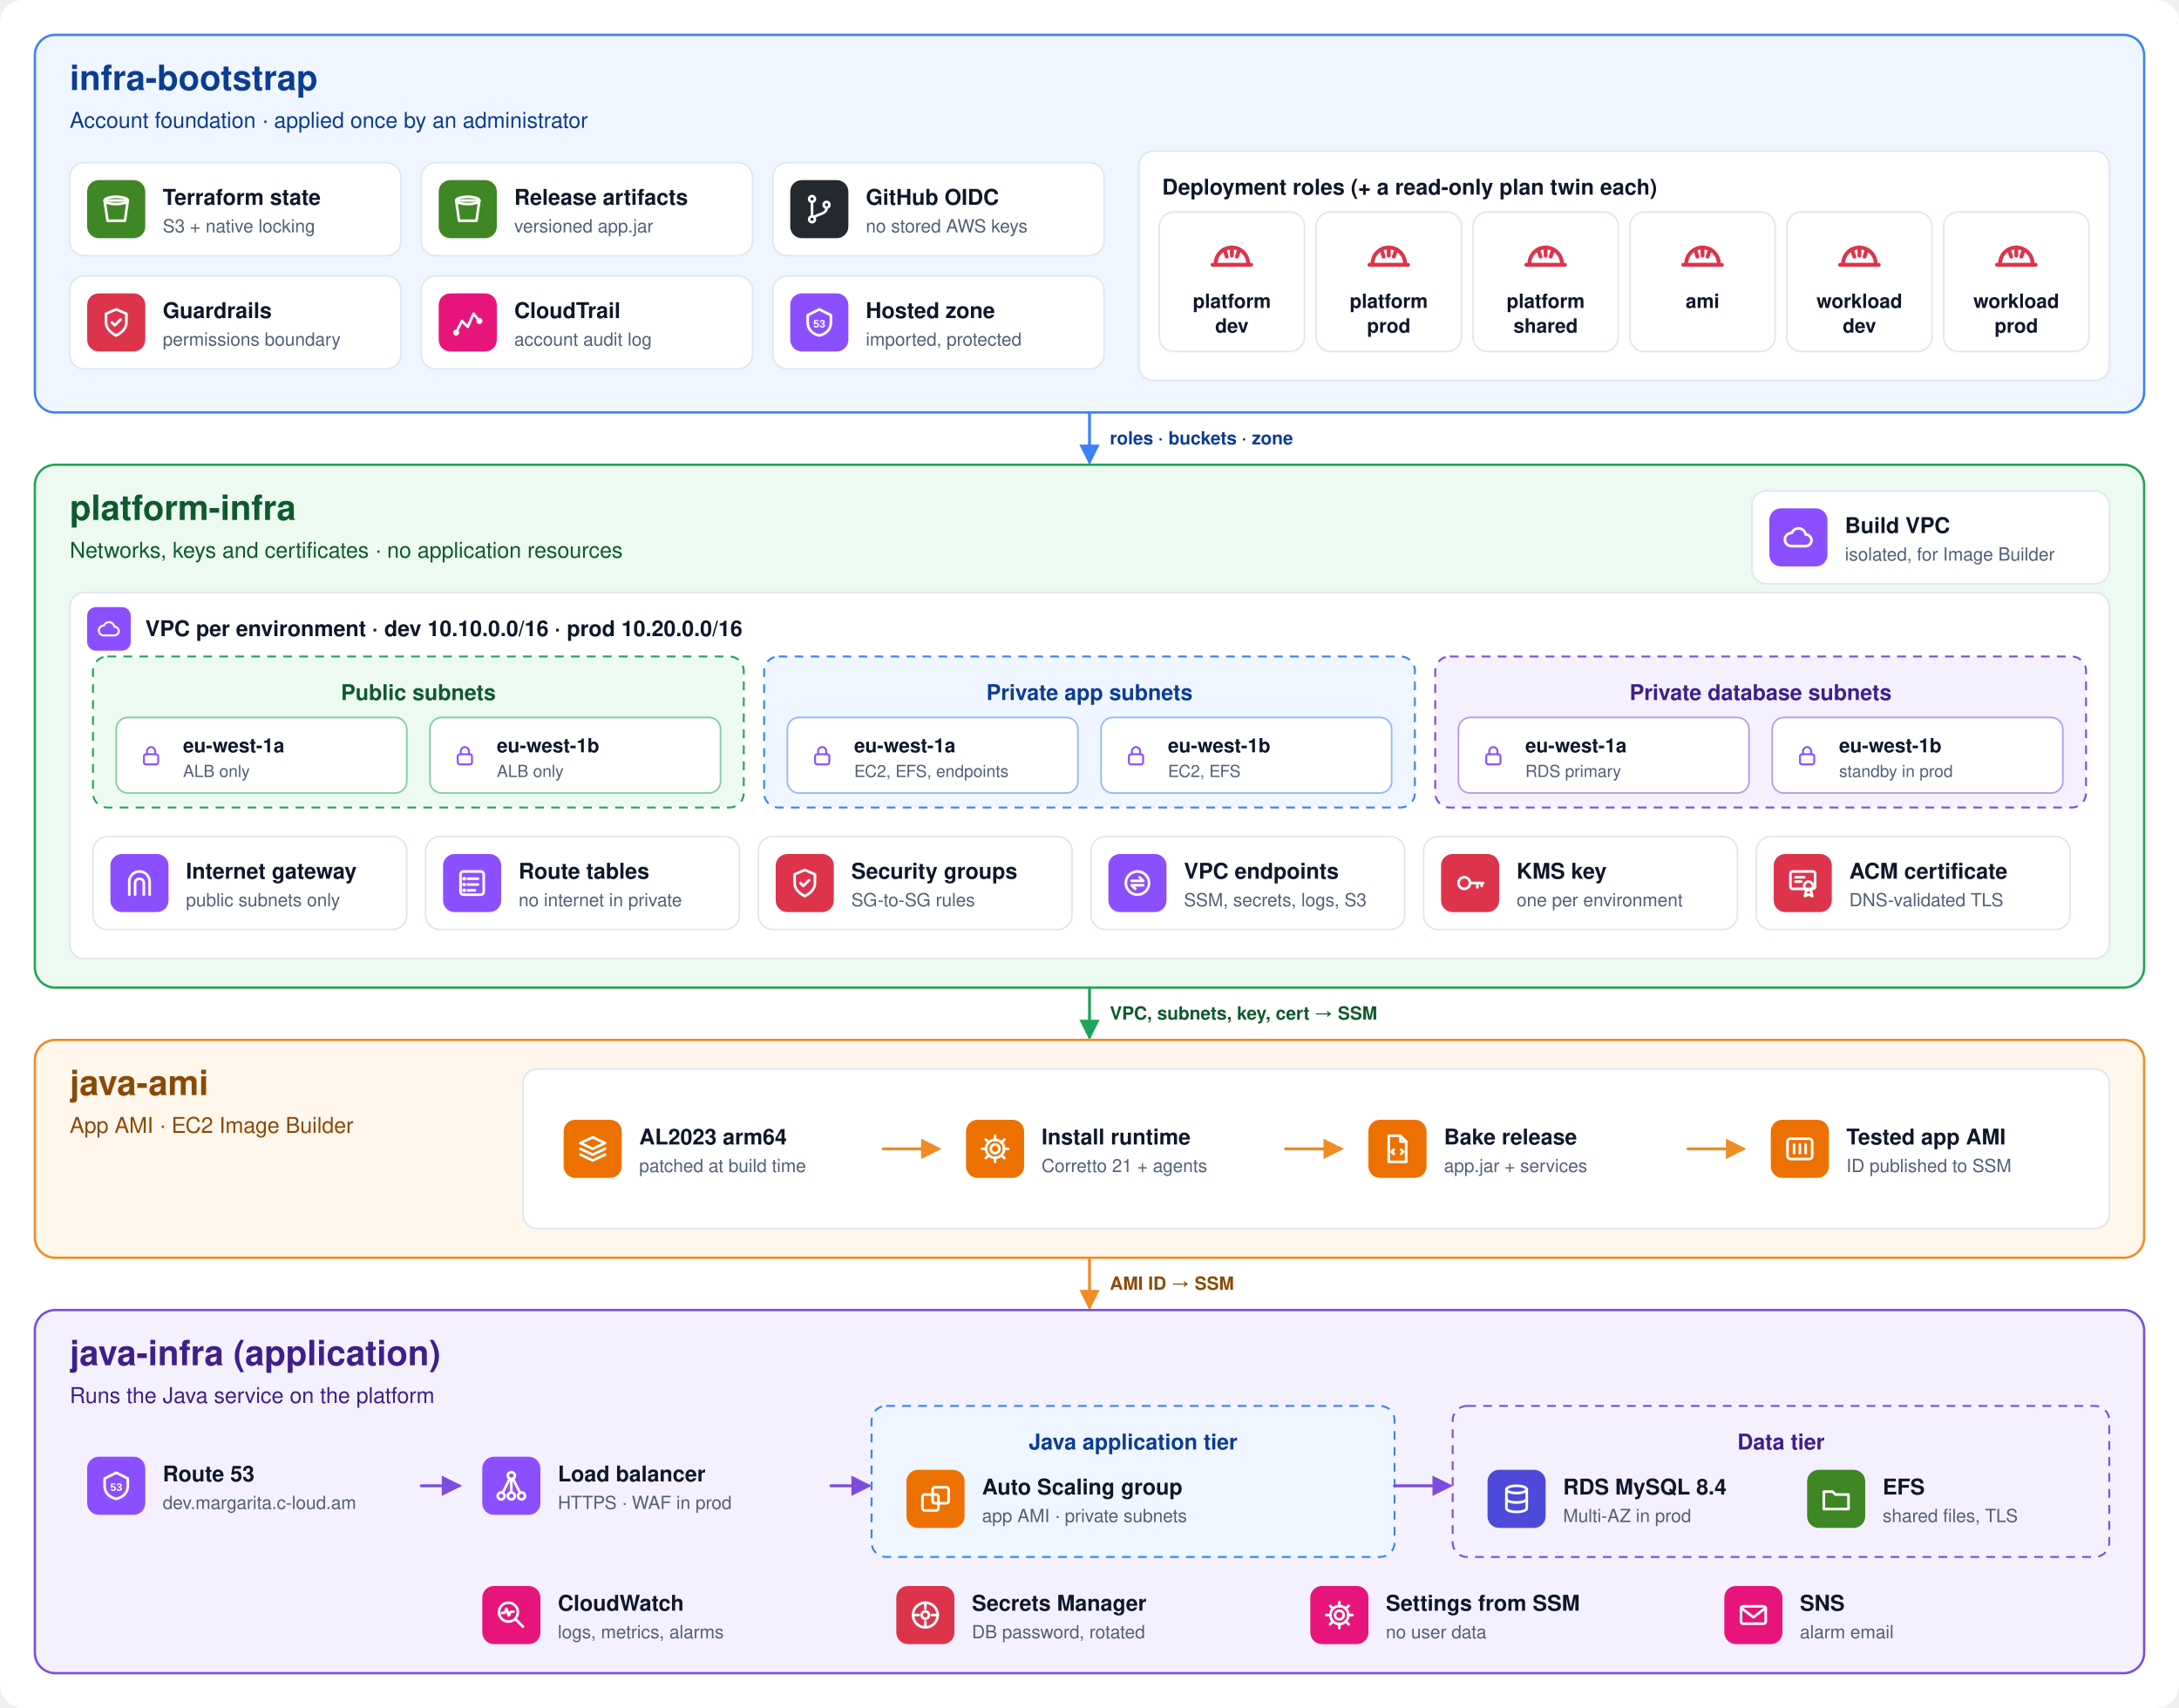
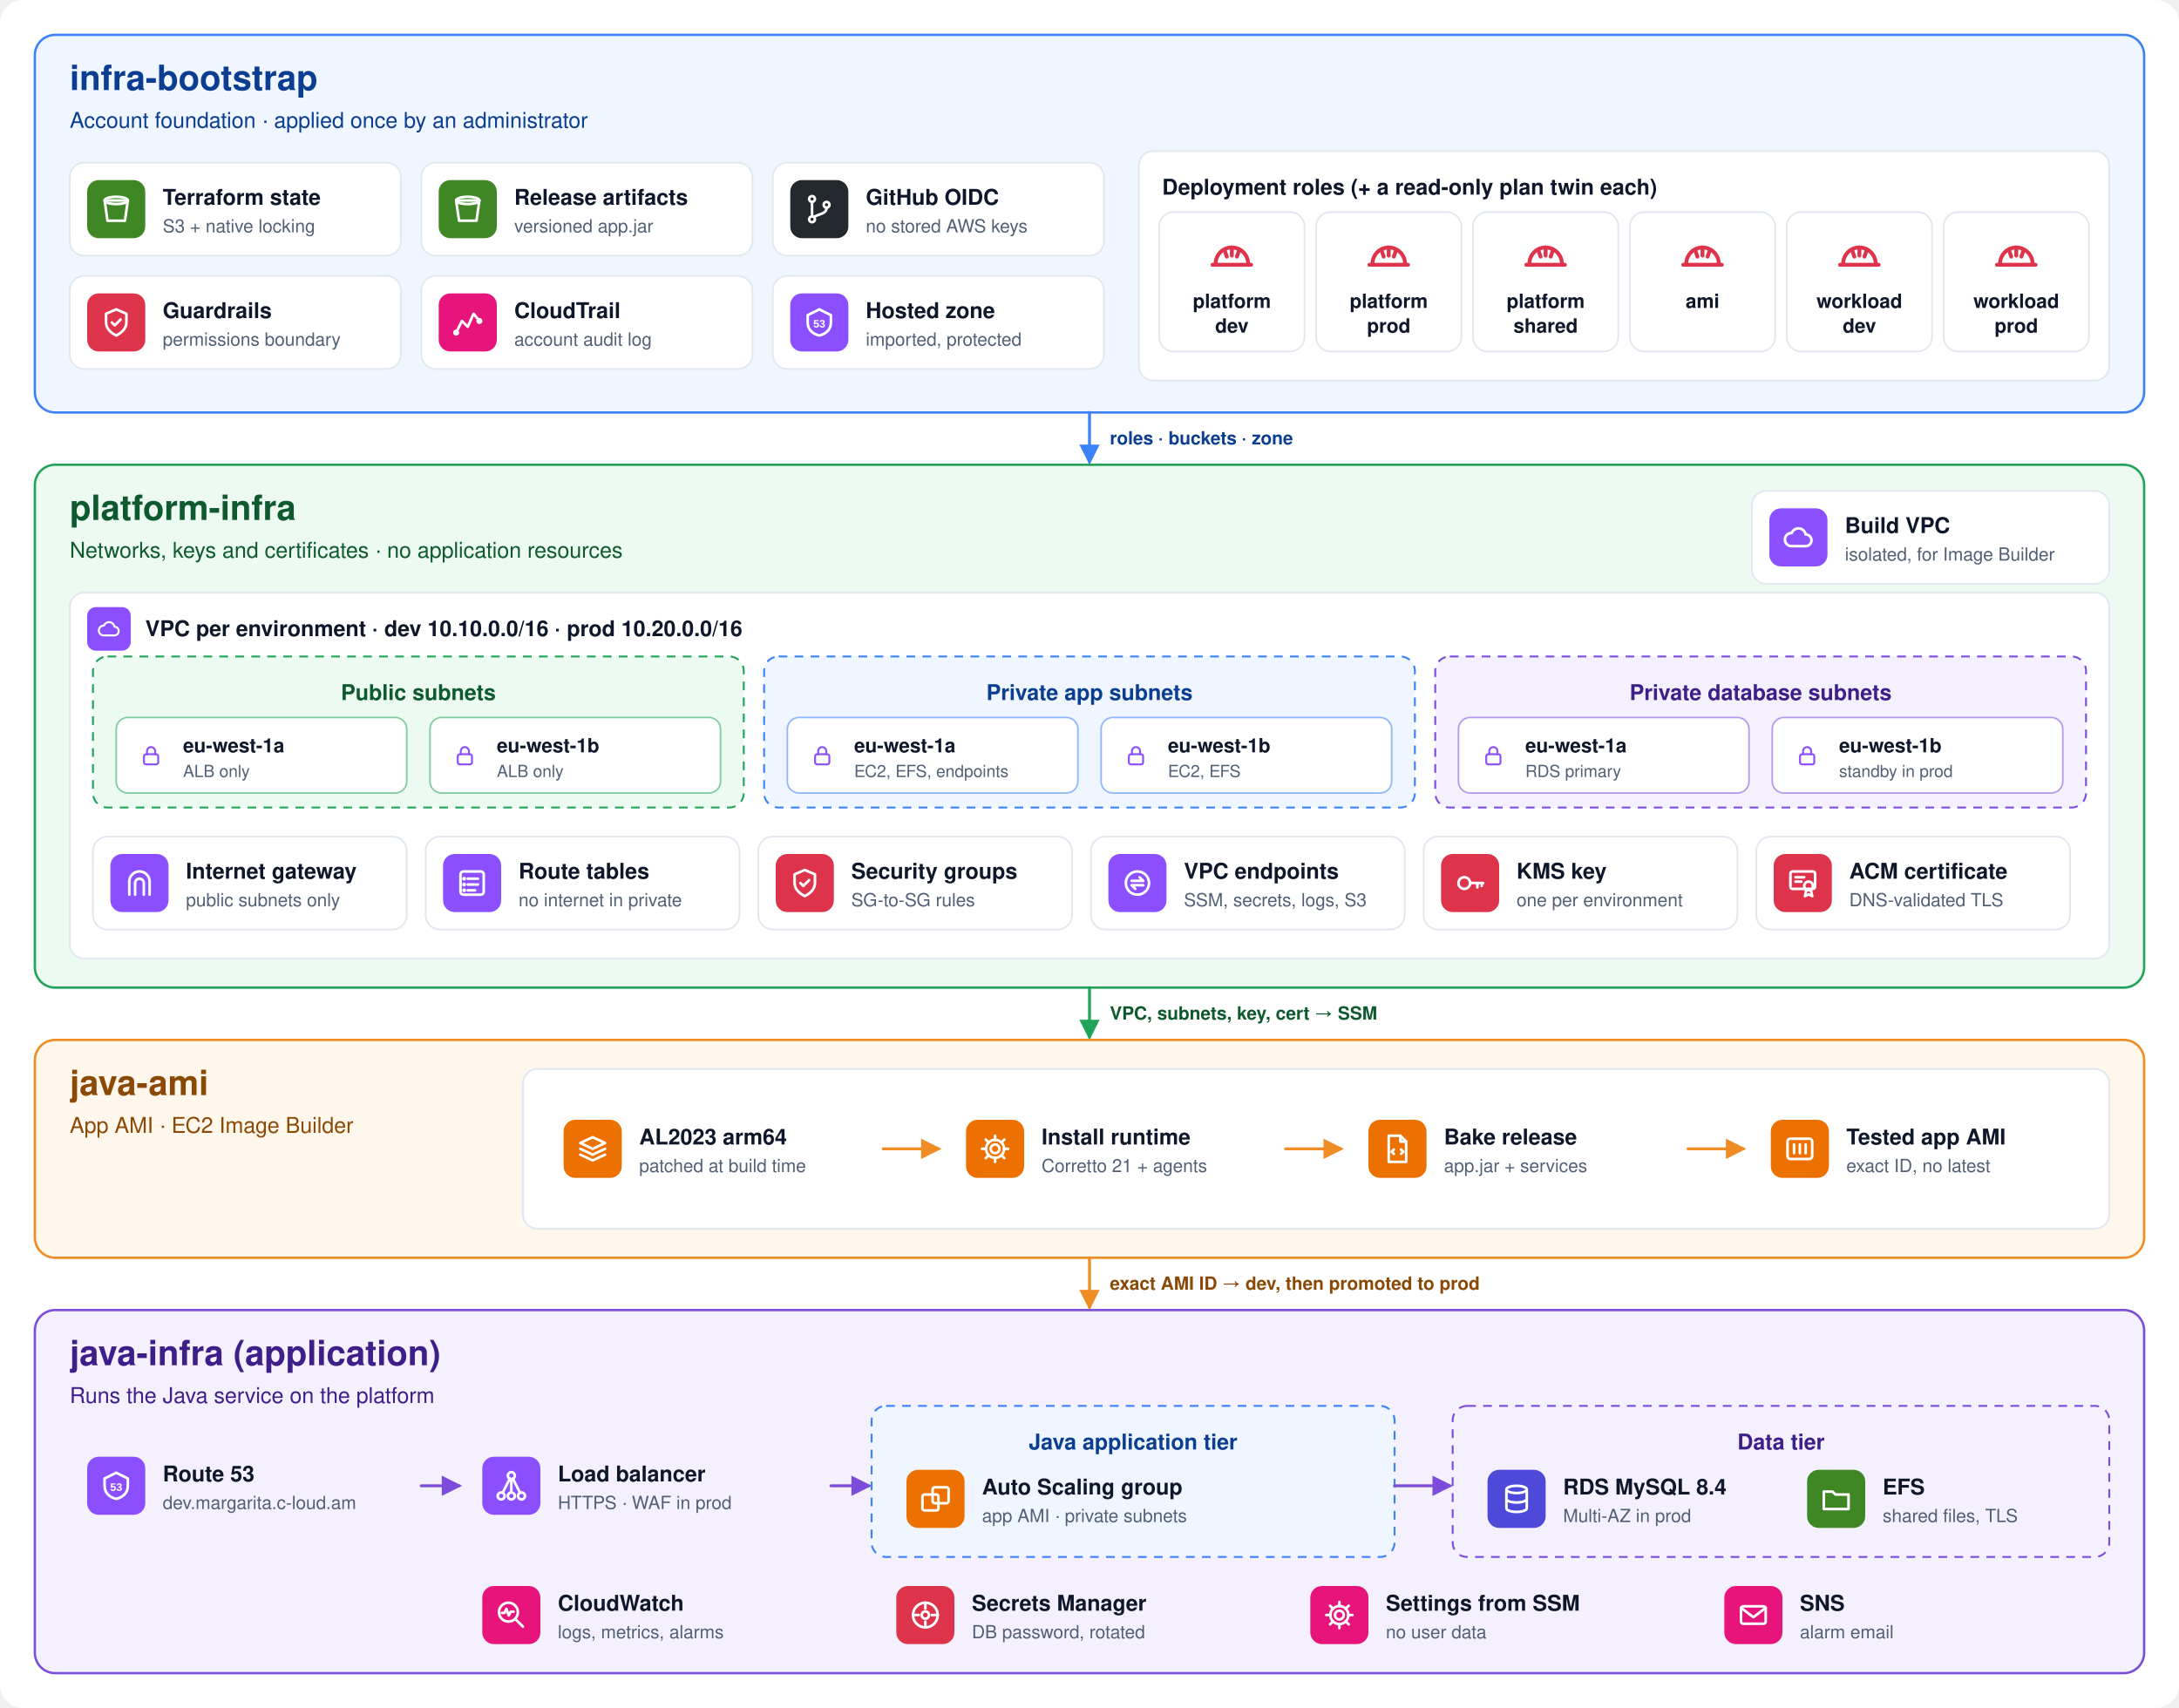
<svg xmlns="http://www.w3.org/2000/svg" width="1500" height="1176" viewBox="0 0 1500 1176" role="img" aria-label="Java Platform: four repositories, layered from account foundation to application.">
  <defs>
    <marker id="m3B82F6" viewBox="0 0 10 10" refX="8.5" refY="5" markerWidth="7" markerHeight="7" orient="auto-start-reverse">
      <path d="M0,0 L10,5 L0,10 z" fill="#3B82F6" />
    </marker>
    <marker id="m22A35A" viewBox="0 0 10 10" refX="8.5" refY="5" markerWidth="7" markerHeight="7" orient="auto-start-reverse">
      <path d="M0,0 L10,5 L0,10 z" fill="#22A35A" />
    </marker>
    <marker id="mF08C24" viewBox="0 0 10 10" refX="8.5" refY="5" markerWidth="7" markerHeight="7" orient="auto-start-reverse">
      <path d="M0,0 L10,5 L0,10 z" fill="#F08C24" />
    </marker>
    <marker id="m7C4DDB" viewBox="0 0 10 10" refX="8.5" refY="5" markerWidth="7" markerHeight="7" orient="auto-start-reverse">
      <path d="M0,0 L10,5 L0,10 z" fill="#7C4DDB" />
    </marker>
  </defs>
  <rect width="1500" height="1176" rx="16" fill="#FFFFFF" />
  <rect x="24" y="24" width="1452" height="260" rx="14" fill="#EFF6FF" stroke="#3B82F6" stroke-width="1.6" />
  <text x="48" y="62" font-family="-apple-system, BlinkMacSystemFont, 'Segoe UI', Helvetica, Arial, sans-serif" font-size="24" font-weight="700" fill="#0B3D91" text-anchor="start">infra-bootstrap</text>
  <text x="48" y="88" font-family="-apple-system, BlinkMacSystemFont, 'Segoe UI', Helvetica, Arial, sans-serif" font-size="15" font-weight="400" fill="#0B3D91" text-anchor="start">Account foundation · applied once by an administrator</text>
  <rect x="48" y="112" width="228" height="64" rx="10" fill="#FFFFFF" stroke="#E2E8F0" stroke-width="1.2" />
  <rect x="60" y="124.0" width="40" height="40" rx="8.0" fill="#3F8624" />
  <g transform="translate(68.0,132.0) scale(1.0)" fill="none" stroke="#FFFFFF" stroke-width="1.8" stroke-linecap="round" stroke-linejoin="round">
    <path d="M4 6h16l-2 14H6z" />
    <ellipse cx="12" cy="6" rx="8" ry="2.5" />
  </g>
  <text x="112" y="141.0" font-family="-apple-system, BlinkMacSystemFont, 'Segoe UI', Helvetica, Arial, sans-serif" font-size="15" font-weight="600" fill="#0F172A" text-anchor="start">Terraform state</text>
  <text x="112" y="160.0" font-family="-apple-system, BlinkMacSystemFont, 'Segoe UI', Helvetica, Arial, sans-serif" font-size="12.5" font-weight="400" fill="#526075" text-anchor="start">S3 + native locking</text>
  <rect x="290" y="112" width="228" height="64" rx="10" fill="#FFFFFF" stroke="#E2E8F0" stroke-width="1.2" />
  <rect x="302" y="124.0" width="40" height="40" rx="8.0" fill="#3F8624" />
  <g transform="translate(310.0,132.0) scale(1.0)" fill="none" stroke="#FFFFFF" stroke-width="1.8" stroke-linecap="round" stroke-linejoin="round">
    <path d="M4 6h16l-2 14H6z" />
    <ellipse cx="12" cy="6" rx="8" ry="2.5" />
  </g>
  <text x="354" y="141.0" font-family="-apple-system, BlinkMacSystemFont, 'Segoe UI', Helvetica, Arial, sans-serif" font-size="15" font-weight="600" fill="#0F172A" text-anchor="start">Release artifacts</text>
  <text x="354" y="160.0" font-family="-apple-system, BlinkMacSystemFont, 'Segoe UI', Helvetica, Arial, sans-serif" font-size="12.5" font-weight="400" fill="#526075" text-anchor="start">versioned app.jar</text>
  <rect x="532" y="112" width="228" height="64" rx="10" fill="#FFFFFF" stroke="#E2E8F0" stroke-width="1.2" />
  <rect x="544" y="124.0" width="40" height="40" rx="8.0" fill="#24292F" />
  <g transform="translate(552.0,132.0) scale(1.0)" fill="none" stroke="#FFFFFF" stroke-width="1.8" stroke-linecap="round" stroke-linejoin="round">
    <circle cx="7" cy="5" r="2" />
    <circle cx="7" cy="19" r="2" />
    <circle cx="17" cy="9" r="2" />
    <path d="M7 7v10M17 11c0 4-4 4-8 6" />
  </g>
  <text x="596" y="141.0" font-family="-apple-system, BlinkMacSystemFont, 'Segoe UI', Helvetica, Arial, sans-serif" font-size="15" font-weight="600" fill="#0F172A" text-anchor="start">GitHub OIDC</text>
  <text x="596" y="160.0" font-family="-apple-system, BlinkMacSystemFont, 'Segoe UI', Helvetica, Arial, sans-serif" font-size="12.5" font-weight="400" fill="#526075" text-anchor="start">no stored AWS keys</text>
  <rect x="48" y="190" width="228" height="64" rx="10" fill="#FFFFFF" stroke="#E2E8F0" stroke-width="1.2" />
  <rect x="60" y="202.0" width="40" height="40" rx="8.0" fill="#DD344C" />
  <g transform="translate(68.0,210.0) scale(1.0)" fill="none" stroke="#FFFFFF" stroke-width="1.8" stroke-linecap="round" stroke-linejoin="round">
    <path d="M12 3l7 3v6c0 4-3 7-7 9-4-2-7-5-7-9V6z" />
    <path d="M9 12l2 2 4-4" />
  </g>
  <text x="112" y="219.0" font-family="-apple-system, BlinkMacSystemFont, 'Segoe UI', Helvetica, Arial, sans-serif" font-size="15" font-weight="600" fill="#0F172A" text-anchor="start">Guardrails</text>
  <text x="112" y="238.0" font-family="-apple-system, BlinkMacSystemFont, 'Segoe UI', Helvetica, Arial, sans-serif" font-size="12.5" font-weight="400" fill="#526075" text-anchor="start">permissions boundary</text>
  <rect x="290" y="190" width="228" height="64" rx="10" fill="#FFFFFF" stroke="#E2E8F0" stroke-width="1.2" />
  <rect x="302" y="202.0" width="40" height="40" rx="8.0" fill="#E7157B" />
  <g transform="translate(310.0,210.0) scale(1.0)" fill="none" stroke="#FFFFFF" stroke-width="1.8" stroke-linecap="round" stroke-linejoin="round">
    <path d="M4 19l4-8 4 4 4-9 4 5" />
    <circle cx="4" cy="19" r="1.2" />
    <circle cx="20" cy="11" r="1.2" />
  </g>
  <text x="354" y="219.0" font-family="-apple-system, BlinkMacSystemFont, 'Segoe UI', Helvetica, Arial, sans-serif" font-size="15" font-weight="600" fill="#0F172A" text-anchor="start">CloudTrail</text>
  <text x="354" y="238.0" font-family="-apple-system, BlinkMacSystemFont, 'Segoe UI', Helvetica, Arial, sans-serif" font-size="12.5" font-weight="400" fill="#526075" text-anchor="start">account audit log</text>
  <rect x="532" y="190" width="228" height="64" rx="10" fill="#FFFFFF" stroke="#E2E8F0" stroke-width="1.2" />
  <rect x="544" y="202.0" width="40" height="40" rx="8.0" fill="#8C4FFF" />
  <g transform="translate(552.0,210.0) scale(1.0)" fill="none" stroke="#FFFFFF" stroke-width="1.8" stroke-linecap="round" stroke-linejoin="round">
    <path d="M12 3l8 4v5c0 5-3.5 8-8 9-4.5-1-8-4-8-9V7z" />
    <text x="12" y="15.5" font-size="7.5" font-weight="700" text-anchor="middle" fill="#fff" stroke="none" font-family="Arial">53</text>
  </g>
  <text x="596" y="219.0" font-family="-apple-system, BlinkMacSystemFont, 'Segoe UI', Helvetica, Arial, sans-serif" font-size="15" font-weight="600" fill="#0F172A" text-anchor="start">Hosted zone</text>
  <text x="596" y="238.0" font-family="-apple-system, BlinkMacSystemFont, 'Segoe UI', Helvetica, Arial, sans-serif" font-size="12.5" font-weight="400" fill="#526075" text-anchor="start">imported, protected</text>
  <rect x="784" y="104" width="668" height="158" rx="10" fill="#FFFFFF" stroke="#E2E8F0" stroke-width="1.3" />
  <text x="800" y="134" font-family="-apple-system, BlinkMacSystemFont, 'Segoe UI', Helvetica, Arial, sans-serif" font-size="15" font-weight="700" fill="#0F172A" text-anchor="start">Deployment roles (+ a read-only plan twin each)</text>
  <rect x="798" y="146" width="100" height="96" rx="10" fill="#FFFFFF" stroke="#E2E8F0" stroke-width="1.2" />
  <g transform="translate(831.2,159.2) scale(1.4)" fill="none" stroke="#DD344C" stroke-width="1.9" stroke-linecap="round" stroke-linejoin="round">
    <path d="M4 16a8 8 0 0 1 16 0" />
    <path d="M2.5 16.5h19" />
    <path d="M12 8v4" />
    <path d="M8.5 9.5l1 3M15.5 9.5l-1 3" />
  </g>
  <text x="848.0" y="212" font-family="-apple-system, BlinkMacSystemFont, 'Segoe UI', Helvetica, Arial, sans-serif" font-size="13.5" font-weight="600" fill="#0F172A" text-anchor="middle">platform</text>
  <text x="848.0" y="229" font-family="-apple-system, BlinkMacSystemFont, 'Segoe UI', Helvetica, Arial, sans-serif" font-size="13.5" font-weight="600" fill="#0F172A" text-anchor="middle">dev</text>
  <rect x="906" y="146" width="100" height="96" rx="10" fill="#FFFFFF" stroke="#E2E8F0" stroke-width="1.2" />
  <g transform="translate(939.2,159.2) scale(1.4)" fill="none" stroke="#DD344C" stroke-width="1.9" stroke-linecap="round" stroke-linejoin="round">
    <path d="M4 16a8 8 0 0 1 16 0" />
    <path d="M2.5 16.5h19" />
    <path d="M12 8v4" />
    <path d="M8.5 9.5l1 3M15.5 9.5l-1 3" />
  </g>
  <text x="956.0" y="212" font-family="-apple-system, BlinkMacSystemFont, 'Segoe UI', Helvetica, Arial, sans-serif" font-size="13.5" font-weight="600" fill="#0F172A" text-anchor="middle">platform</text>
  <text x="956.0" y="229" font-family="-apple-system, BlinkMacSystemFont, 'Segoe UI', Helvetica, Arial, sans-serif" font-size="13.5" font-weight="600" fill="#0F172A" text-anchor="middle">prod</text>
  <rect x="1014" y="146" width="100" height="96" rx="10" fill="#FFFFFF" stroke="#E2E8F0" stroke-width="1.2" />
  <g transform="translate(1047.2,159.2) scale(1.4)" fill="none" stroke="#DD344C" stroke-width="1.9" stroke-linecap="round" stroke-linejoin="round">
    <path d="M4 16a8 8 0 0 1 16 0" />
    <path d="M2.5 16.5h19" />
    <path d="M12 8v4" />
    <path d="M8.5 9.5l1 3M15.5 9.5l-1 3" />
  </g>
  <text x="1064.0" y="212" font-family="-apple-system, BlinkMacSystemFont, 'Segoe UI', Helvetica, Arial, sans-serif" font-size="13.5" font-weight="600" fill="#0F172A" text-anchor="middle">platform</text>
  <text x="1064.0" y="229" font-family="-apple-system, BlinkMacSystemFont, 'Segoe UI', Helvetica, Arial, sans-serif" font-size="13.5" font-weight="600" fill="#0F172A" text-anchor="middle">shared</text>
  <rect x="1122" y="146" width="100" height="96" rx="10" fill="#FFFFFF" stroke="#E2E8F0" stroke-width="1.2" />
  <g transform="translate(1155.2,159.2) scale(1.4)" fill="none" stroke="#DD344C" stroke-width="1.9" stroke-linecap="round" stroke-linejoin="round">
    <path d="M4 16a8 8 0 0 1 16 0" />
    <path d="M2.5 16.5h19" />
    <path d="M12 8v4" />
    <path d="M8.5 9.5l1 3M15.5 9.5l-1 3" />
  </g>
  <text x="1172.0" y="212" font-family="-apple-system, BlinkMacSystemFont, 'Segoe UI', Helvetica, Arial, sans-serif" font-size="13.5" font-weight="600" fill="#0F172A" text-anchor="middle">ami</text>
  <rect x="1230" y="146" width="100" height="96" rx="10" fill="#FFFFFF" stroke="#E2E8F0" stroke-width="1.2" />
  <g transform="translate(1263.2,159.2) scale(1.4)" fill="none" stroke="#DD344C" stroke-width="1.9" stroke-linecap="round" stroke-linejoin="round">
    <path d="M4 16a8 8 0 0 1 16 0" />
    <path d="M2.5 16.5h19" />
    <path d="M12 8v4" />
    <path d="M8.5 9.5l1 3M15.5 9.5l-1 3" />
  </g>
  <text x="1280.0" y="212" font-family="-apple-system, BlinkMacSystemFont, 'Segoe UI', Helvetica, Arial, sans-serif" font-size="13.5" font-weight="600" fill="#0F172A" text-anchor="middle">workload</text>
  <text x="1280.0" y="229" font-family="-apple-system, BlinkMacSystemFont, 'Segoe UI', Helvetica, Arial, sans-serif" font-size="13.5" font-weight="600" fill="#0F172A" text-anchor="middle">dev</text>
  <rect x="1338" y="146" width="100" height="96" rx="10" fill="#FFFFFF" stroke="#E2E8F0" stroke-width="1.2" />
  <g transform="translate(1371.2,159.2) scale(1.4)" fill="none" stroke="#DD344C" stroke-width="1.9" stroke-linecap="round" stroke-linejoin="round">
    <path d="M4 16a8 8 0 0 1 16 0" />
    <path d="M2.5 16.5h19" />
    <path d="M12 8v4" />
    <path d="M8.5 9.5l1 3M15.5 9.5l-1 3" />
  </g>
  <text x="1388.0" y="212" font-family="-apple-system, BlinkMacSystemFont, 'Segoe UI', Helvetica, Arial, sans-serif" font-size="13.5" font-weight="600" fill="#0F172A" text-anchor="middle">workload</text>
  <text x="1388.0" y="229" font-family="-apple-system, BlinkMacSystemFont, 'Segoe UI', Helvetica, Arial, sans-serif" font-size="13.5" font-weight="600" fill="#0F172A" text-anchor="middle">prod</text>
  <polyline points="750,284 750,318" fill="none" stroke="#3B82F6" stroke-width="2" stroke-linecap="round" stroke-linejoin="round" marker-end="url(#m3B82F6)" />
  <text x="764" y="306" font-family="-apple-system, BlinkMacSystemFont, 'Segoe UI', Helvetica, Arial, sans-serif" font-size="12.5" font-weight="600" fill="#0B3D91" text-anchor="start">roles · buckets · zone</text>
  <rect x="24" y="320" width="1452" height="360" rx="14" fill="#ECFAF1" stroke="#22A35A" stroke-width="1.6" />
  <text x="48" y="358" font-family="-apple-system, BlinkMacSystemFont, 'Segoe UI', Helvetica, Arial, sans-serif" font-size="24" font-weight="700" fill="#0E5A2E" text-anchor="start">platform-infra</text>
  <text x="48" y="384" font-family="-apple-system, BlinkMacSystemFont, 'Segoe UI', Helvetica, Arial, sans-serif" font-size="15" font-weight="400" fill="#0E5A2E" text-anchor="start">Networks, keys and certificates · no application resources</text>
  <rect x="1206" y="338" width="246" height="64" rx="10" fill="#FFFFFF" stroke="#E2E8F0" stroke-width="1.2" />
  <rect x="1218" y="350.0" width="40" height="40" rx="8.0" fill="#8C4FFF" />
  <g transform="translate(1226.0,358.0) scale(1.0)" fill="none" stroke="#FFFFFF" stroke-width="1.8" stroke-linecap="round" stroke-linejoin="round">
    <path d="M7 18h10a4 4 0 0 0 0-8 5 5 0 0 0-9.6-1A4.5 4.5 0 0 0 7 18z" />
  </g>
  <text x="1270" y="367.0" font-family="-apple-system, BlinkMacSystemFont, 'Segoe UI', Helvetica, Arial, sans-serif" font-size="15" font-weight="600" fill="#0F172A" text-anchor="start">Build VPC</text>
  <text x="1270" y="386.0" font-family="-apple-system, BlinkMacSystemFont, 'Segoe UI', Helvetica, Arial, sans-serif" font-size="12.5" font-weight="400" fill="#526075" text-anchor="start">isolated, for Image Builder</text>
  <rect x="48" y="408" width="1404" height="252" rx="10" fill="#FFFFFF" stroke="#E2E8F0" stroke-width="1.3" />
  <rect x="60" y="418" width="30" height="30" rx="6.0" fill="#8C4FFF" />
  <g transform="translate(66.0,424.0) scale(0.75)" fill="none" stroke="#FFFFFF" stroke-width="1.8" stroke-linecap="round" stroke-linejoin="round">
    <path d="M7 18h10a4 4 0 0 0 0-8 5 5 0 0 0-9.6-1A4.5 4.5 0 0 0 7 18z" />
  </g>
  <text x="100" y="438" font-family="-apple-system, BlinkMacSystemFont, 'Segoe UI', Helvetica, Arial, sans-serif" font-size="15" font-weight="700" fill="#0F172A" text-anchor="start">VPC per environment · dev 10.10.0.0/16 · prod 10.20.0.0/16</text>
  <rect x="64" y="452" width="448" height="104" rx="10" fill="#ECFAF1" stroke="#22A35A" stroke-width="1.3" stroke-dasharray="6 5" />
  <text x="288.0" y="482" font-family="-apple-system, BlinkMacSystemFont, 'Segoe UI', Helvetica, Arial, sans-serif" font-size="15" font-weight="700" fill="#0E5A2E" text-anchor="middle">Public subnets</text>
  <rect x="80" y="494" width="200" height="52" rx="8" fill="#FFFFFF" stroke="#22A35A" stroke-opacity="0.55" stroke-width="1.1" />
  <g transform="translate(95.6,511.6) scale(0.7)" fill="none" stroke="#8C4FFF" stroke-width="1.9" stroke-linecap="round" stroke-linejoin="round">
    <rect x="5" y="11" width="14" height="10" rx="2" />
    <path d="M8 11V8a4 4 0 0 1 8 0v3" />
  </g>
  <text x="126" y="518" font-family="-apple-system, BlinkMacSystemFont, 'Segoe UI', Helvetica, Arial, sans-serif" font-size="13.5" font-weight="600" fill="#0F172A" text-anchor="start">eu-west-1a</text>
  <text x="126" y="535" font-family="-apple-system, BlinkMacSystemFont, 'Segoe UI', Helvetica, Arial, sans-serif" font-size="11.5" font-weight="400" fill="#526075" text-anchor="start">ALB only</text>
  <rect x="296" y="494" width="200" height="52" rx="8" fill="#FFFFFF" stroke="#22A35A" stroke-opacity="0.55" stroke-width="1.1" />
  <g transform="translate(311.6,511.6) scale(0.7)" fill="none" stroke="#8C4FFF" stroke-width="1.9" stroke-linecap="round" stroke-linejoin="round">
    <rect x="5" y="11" width="14" height="10" rx="2" />
    <path d="M8 11V8a4 4 0 0 1 8 0v3" />
  </g>
  <text x="342" y="518" font-family="-apple-system, BlinkMacSystemFont, 'Segoe UI', Helvetica, Arial, sans-serif" font-size="13.5" font-weight="600" fill="#0F172A" text-anchor="start">eu-west-1b</text>
  <text x="342" y="535" font-family="-apple-system, BlinkMacSystemFont, 'Segoe UI', Helvetica, Arial, sans-serif" font-size="11.5" font-weight="400" fill="#526075" text-anchor="start">ALB only</text>
  <rect x="526" y="452" width="448" height="104" rx="10" fill="#EFF6FF" stroke="#3B82F6" stroke-width="1.3" stroke-dasharray="6 5" />
  <text x="750.0" y="482" font-family="-apple-system, BlinkMacSystemFont, 'Segoe UI', Helvetica, Arial, sans-serif" font-size="15" font-weight="700" fill="#0B3D91" text-anchor="middle">Private app subnets</text>
  <rect x="542" y="494" width="200" height="52" rx="8" fill="#FFFFFF" stroke="#3B82F6" stroke-opacity="0.55" stroke-width="1.1" />
  <g transform="translate(557.6,511.6) scale(0.7)" fill="none" stroke="#8C4FFF" stroke-width="1.9" stroke-linecap="round" stroke-linejoin="round">
    <rect x="5" y="11" width="14" height="10" rx="2" />
    <path d="M8 11V8a4 4 0 0 1 8 0v3" />
  </g>
  <text x="588" y="518" font-family="-apple-system, BlinkMacSystemFont, 'Segoe UI', Helvetica, Arial, sans-serif" font-size="13.5" font-weight="600" fill="#0F172A" text-anchor="start">eu-west-1a</text>
  <text x="588" y="535" font-family="-apple-system, BlinkMacSystemFont, 'Segoe UI', Helvetica, Arial, sans-serif" font-size="11.5" font-weight="400" fill="#526075" text-anchor="start">EC2, EFS, endpoints</text>
  <rect x="758" y="494" width="200" height="52" rx="8" fill="#FFFFFF" stroke="#3B82F6" stroke-opacity="0.55" stroke-width="1.1" />
  <g transform="translate(773.6,511.6) scale(0.7)" fill="none" stroke="#8C4FFF" stroke-width="1.9" stroke-linecap="round" stroke-linejoin="round">
    <rect x="5" y="11" width="14" height="10" rx="2" />
    <path d="M8 11V8a4 4 0 0 1 8 0v3" />
  </g>
  <text x="804" y="518" font-family="-apple-system, BlinkMacSystemFont, 'Segoe UI', Helvetica, Arial, sans-serif" font-size="13.5" font-weight="600" fill="#0F172A" text-anchor="start">eu-west-1b</text>
  <text x="804" y="535" font-family="-apple-system, BlinkMacSystemFont, 'Segoe UI', Helvetica, Arial, sans-serif" font-size="11.5" font-weight="400" fill="#526075" text-anchor="start">EC2, EFS</text>
  <rect x="988" y="452" width="448" height="104" rx="10" fill="#F5F0FE" stroke="#7C4DDB" stroke-width="1.3" stroke-dasharray="6 5" />
  <text x="1212.0" y="482" font-family="-apple-system, BlinkMacSystemFont, 'Segoe UI', Helvetica, Arial, sans-serif" font-size="15" font-weight="700" fill="#3E1F8A" text-anchor="middle">Private database subnets</text>
  <rect x="1004" y="494" width="200" height="52" rx="8" fill="#FFFFFF" stroke="#7C4DDB" stroke-opacity="0.55" stroke-width="1.1" />
  <g transform="translate(1019.6,511.6) scale(0.7)" fill="none" stroke="#8C4FFF" stroke-width="1.9" stroke-linecap="round" stroke-linejoin="round">
    <rect x="5" y="11" width="14" height="10" rx="2" />
    <path d="M8 11V8a4 4 0 0 1 8 0v3" />
  </g>
  <text x="1050" y="518" font-family="-apple-system, BlinkMacSystemFont, 'Segoe UI', Helvetica, Arial, sans-serif" font-size="13.5" font-weight="600" fill="#0F172A" text-anchor="start">eu-west-1a</text>
  <text x="1050" y="535" font-family="-apple-system, BlinkMacSystemFont, 'Segoe UI', Helvetica, Arial, sans-serif" font-size="11.5" font-weight="400" fill="#526075" text-anchor="start">RDS primary</text>
  <rect x="1220" y="494" width="200" height="52" rx="8" fill="#FFFFFF" stroke="#7C4DDB" stroke-opacity="0.55" stroke-width="1.1" />
  <g transform="translate(1235.6,511.6) scale(0.7)" fill="none" stroke="#8C4FFF" stroke-width="1.9" stroke-linecap="round" stroke-linejoin="round">
    <rect x="5" y="11" width="14" height="10" rx="2" />
    <path d="M8 11V8a4 4 0 0 1 8 0v3" />
  </g>
  <text x="1266" y="518" font-family="-apple-system, BlinkMacSystemFont, 'Segoe UI', Helvetica, Arial, sans-serif" font-size="13.5" font-weight="600" fill="#0F172A" text-anchor="start">eu-west-1b</text>
  <text x="1266" y="535" font-family="-apple-system, BlinkMacSystemFont, 'Segoe UI', Helvetica, Arial, sans-serif" font-size="11.5" font-weight="400" fill="#526075" text-anchor="start">standby in prod</text>
  <rect x="64" y="576" width="216" height="64" rx="10" fill="#FFFFFF" stroke="#E2E8F0" stroke-width="1.2" />
  <rect x="76" y="588.0" width="40" height="40" rx="8.0" fill="#8C4FFF" />
  <g transform="translate(84.0,596.0) scale(1.0)" fill="none" stroke="#FFFFFF" stroke-width="1.8" stroke-linecap="round" stroke-linejoin="round">
    <path d="M5 20V11a7 7 0 0 1 14 0v9" />
    <path d="M9 20v-8a3 3 0 0 1 6 0v8" />
  </g>
  <text x="128" y="605.0" font-family="-apple-system, BlinkMacSystemFont, 'Segoe UI', Helvetica, Arial, sans-serif" font-size="15" font-weight="600" fill="#0F172A" text-anchor="start">Internet gateway</text>
  <text x="128" y="624.0" font-family="-apple-system, BlinkMacSystemFont, 'Segoe UI', Helvetica, Arial, sans-serif" font-size="12.5" font-weight="400" fill="#526075" text-anchor="start">public subnets only</text>
  <rect x="293" y="576" width="216" height="64" rx="10" fill="#FFFFFF" stroke="#E2E8F0" stroke-width="1.2" />
  <rect x="305" y="588.0" width="40" height="40" rx="8.0" fill="#8C4FFF" />
  <g transform="translate(313.0,596.0) scale(1.0)" fill="none" stroke="#FFFFFF" stroke-width="1.8" stroke-linecap="round" stroke-linejoin="round">
    <rect x="4" y="4" width="16" height="16" rx="2" />
    <path d="M9 9h7M9 13h7M9 17h5" />
    <path d="M6.5 9h0M6.5 13h0M6.5 17h0" stroke-width="2.6" />
  </g>
  <text x="357" y="605.0" font-family="-apple-system, BlinkMacSystemFont, 'Segoe UI', Helvetica, Arial, sans-serif" font-size="15" font-weight="600" fill="#0F172A" text-anchor="start">Route tables</text>
  <text x="357" y="624.0" font-family="-apple-system, BlinkMacSystemFont, 'Segoe UI', Helvetica, Arial, sans-serif" font-size="12.5" font-weight="400" fill="#526075" text-anchor="start">no internet in private</text>
  <rect x="522" y="576" width="216" height="64" rx="10" fill="#FFFFFF" stroke="#E2E8F0" stroke-width="1.2" />
  <rect x="534" y="588.0" width="40" height="40" rx="8.0" fill="#DD344C" />
  <g transform="translate(542.0,596.0) scale(1.0)" fill="none" stroke="#FFFFFF" stroke-width="1.8" stroke-linecap="round" stroke-linejoin="round">
    <path d="M12 3l7 3v6c0 4-3 7-7 9-4-2-7-5-7-9V6z" />
    <path d="M9 12l2 2 4-4" />
  </g>
  <text x="586" y="605.0" font-family="-apple-system, BlinkMacSystemFont, 'Segoe UI', Helvetica, Arial, sans-serif" font-size="15" font-weight="600" fill="#0F172A" text-anchor="start">Security groups</text>
  <text x="586" y="624.0" font-family="-apple-system, BlinkMacSystemFont, 'Segoe UI', Helvetica, Arial, sans-serif" font-size="12.5" font-weight="400" fill="#526075" text-anchor="start">SG-to-SG rules</text>
  <rect x="751" y="576" width="216" height="64" rx="10" fill="#FFFFFF" stroke="#E2E8F0" stroke-width="1.2" />
  <rect x="763" y="588.0" width="40" height="40" rx="8.0" fill="#8C4FFF" />
  <g transform="translate(771.0,596.0) scale(1.0)" fill="none" stroke="#FFFFFF" stroke-width="1.8" stroke-linecap="round" stroke-linejoin="round">
    <circle cx="12" cy="12" r="8" />
    <path d="M8 10.5h8l-2.5-2.5M16 13.5H8l2.5 2.5" />
  </g>
  <text x="815" y="605.0" font-family="-apple-system, BlinkMacSystemFont, 'Segoe UI', Helvetica, Arial, sans-serif" font-size="15" font-weight="600" fill="#0F172A" text-anchor="start">VPC endpoints</text>
  <text x="815" y="624.0" font-family="-apple-system, BlinkMacSystemFont, 'Segoe UI', Helvetica, Arial, sans-serif" font-size="12.5" font-weight="400" fill="#526075" text-anchor="start">SSM, secrets, logs, S3</text>
  <rect x="980" y="576" width="216" height="64" rx="10" fill="#FFFFFF" stroke="#E2E8F0" stroke-width="1.2" />
  <rect x="992" y="588.0" width="40" height="40" rx="8.0" fill="#DD344C" />
  <g transform="translate(1000.0,596.0) scale(1.0)" fill="none" stroke="#FFFFFF" stroke-width="1.8" stroke-linecap="round" stroke-linejoin="round">
    <circle cx="8" cy="12" r="4" />
    <path d="M12 12h9M17 12v3M20 12v2" />
  </g>
  <text x="1044" y="605.0" font-family="-apple-system, BlinkMacSystemFont, 'Segoe UI', Helvetica, Arial, sans-serif" font-size="15" font-weight="600" fill="#0F172A" text-anchor="start">KMS key</text>
  <text x="1044" y="624.0" font-family="-apple-system, BlinkMacSystemFont, 'Segoe UI', Helvetica, Arial, sans-serif" font-size="12.5" font-weight="400" fill="#526075" text-anchor="start">one per environment</text>
  <rect x="1209" y="576" width="216" height="64" rx="10" fill="#FFFFFF" stroke="#E2E8F0" stroke-width="1.2" />
  <rect x="1221" y="588.0" width="40" height="40" rx="8.0" fill="#DD344C" />
  <g transform="translate(1229.0,596.0) scale(1.0)" fill="none" stroke="#FFFFFF" stroke-width="1.8" stroke-linecap="round" stroke-linejoin="round">
    <rect x="3.5" y="4" width="17" height="12" rx="1.5" />
    <path d="M7 8h6M7 11h4" />
    <circle cx="16" cy="14" r="3" />
    <path d="M14.5 16.5l-1 4.5 2.5-1.2 2.5 1.2-1-4.5" />
  </g>
  <text x="1273" y="605.0" font-family="-apple-system, BlinkMacSystemFont, 'Segoe UI', Helvetica, Arial, sans-serif" font-size="15" font-weight="600" fill="#0F172A" text-anchor="start">ACM certificate</text>
  <text x="1273" y="624.0" font-family="-apple-system, BlinkMacSystemFont, 'Segoe UI', Helvetica, Arial, sans-serif" font-size="12.5" font-weight="400" fill="#526075" text-anchor="start">DNS-validated TLS</text>
  <polyline points="750,680 750,714" fill="none" stroke="#22A35A" stroke-width="2" stroke-linecap="round" stroke-linejoin="round" marker-end="url(#m22A35A)" />
  <text x="764" y="702" font-family="-apple-system, BlinkMacSystemFont, 'Segoe UI', Helvetica, Arial, sans-serif" font-size="12.5" font-weight="600" fill="#0E5A2E" text-anchor="start">VPC, subnets, key, cert → SSM</text>
  <rect x="24" y="716" width="1452" height="150" rx="14" fill="#FFF6EC" stroke="#F08C24" stroke-width="1.6" />
  <text x="48" y="754" font-family="-apple-system, BlinkMacSystemFont, 'Segoe UI', Helvetica, Arial, sans-serif" font-size="24" font-weight="700" fill="#8A4A06" text-anchor="start">java-ami</text>
  <text x="48" y="780" font-family="-apple-system, BlinkMacSystemFont, 'Segoe UI', Helvetica, Arial, sans-serif" font-size="15" font-weight="400" fill="#8A4A06" text-anchor="start">App AMI · EC2 Image Builder</text>
  <rect x="360" y="736" width="1092" height="110" rx="10" fill="#FFFFFF" stroke="#E2E8F0" stroke-width="1.3" />
  <rect x="388" y="771.0" width="40" height="40" rx="8.0" fill="#ED7100" />
  <g transform="translate(396.0,779.0) scale(1.0)" fill="none" stroke="#FFFFFF" stroke-width="1.8" stroke-linecap="round" stroke-linejoin="round">
    <path d="M12 4l8.5 4-8.5 4-8.5-4z" />
    <path d="M3.5 12l8.5 4 8.5-4" />
    <path d="M3.5 16l8.5 4 8.5-4" />
  </g>
  <text x="440" y="788.0" font-family="-apple-system, BlinkMacSystemFont, 'Segoe UI', Helvetica, Arial, sans-serif" font-size="15" font-weight="600" fill="#0F172A" text-anchor="start">AL2023 arm64</text>
  <text x="440" y="807.0" font-family="-apple-system, BlinkMacSystemFont, 'Segoe UI', Helvetica, Arial, sans-serif" font-size="12.5" font-weight="400" fill="#526075" text-anchor="start">patched at build time</text>
  <polyline points="608,791 646,791" fill="none" stroke="#F08C24" stroke-width="2" stroke-linecap="round" stroke-linejoin="round" marker-end="url(#mF08C24)" />
  <rect x="665" y="771.0" width="40" height="40" rx="8.0" fill="#ED7100" />
  <g transform="translate(673.0,779.0) scale(1.0)" fill="none" stroke="#FFFFFF" stroke-width="1.8" stroke-linecap="round" stroke-linejoin="round">
    <circle cx="12" cy="12" r="3" />
    <path d="M12 3v3M12 18v3M3 12h3M18 12h3M5.6 5.6l2.1 2.1M16.3 16.3l2.1 2.1M5.6 18.4l2.1-2.1M16.3 7.7l2.1-2.1" />
    <circle cx="12" cy="12" r="6.2" />
  </g>
  <text x="717" y="788.0" font-family="-apple-system, BlinkMacSystemFont, 'Segoe UI', Helvetica, Arial, sans-serif" font-size="15" font-weight="600" fill="#0F172A" text-anchor="start">Install runtime</text>
  <text x="717" y="807.0" font-family="-apple-system, BlinkMacSystemFont, 'Segoe UI', Helvetica, Arial, sans-serif" font-size="12.5" font-weight="400" fill="#526075" text-anchor="start">Corretto 21 + agents</text>
  <polyline points="885,791 923,791" fill="none" stroke="#F08C24" stroke-width="2" stroke-linecap="round" stroke-linejoin="round" marker-end="url(#mF08C24)" />
  <rect x="942" y="771.0" width="40" height="40" rx="8.0" fill="#ED7100" />
  <g transform="translate(950.0,779.0) scale(1.0)" fill="none" stroke="#FFFFFF" stroke-width="1.8" stroke-linecap="round" stroke-linejoin="round">
    <path d="M6 3h8l4 4v14H6z" />
    <path d="M14 3v4h4" />
    <path d="M9.5 12.5L8 14l1.5 1.5M14.5 12.5L16 14l-1.5 1.5" />
  </g>
  <text x="994" y="788.0" font-family="-apple-system, BlinkMacSystemFont, 'Segoe UI', Helvetica, Arial, sans-serif" font-size="15" font-weight="600" fill="#0F172A" text-anchor="start">Bake release</text>
  <text x="994" y="807.0" font-family="-apple-system, BlinkMacSystemFont, 'Segoe UI', Helvetica, Arial, sans-serif" font-size="12.5" font-weight="400" fill="#526075" text-anchor="start">app.jar + services</text>
  <polyline points="1162,791 1200,791" fill="none" stroke="#F08C24" stroke-width="2" stroke-linecap="round" stroke-linejoin="round" marker-end="url(#mF08C24)" />
  <rect x="1219" y="771.0" width="40" height="40" rx="8.0" fill="#ED7100" />
  <g transform="translate(1227.0,779.0) scale(1.0)" fill="none" stroke="#FFFFFF" stroke-width="1.8" stroke-linecap="round" stroke-linejoin="round">
    <rect x="3.5" y="5" width="17" height="14" rx="2" />
    <path d="M8 9v6M12 9v6M16 9v6" />
  </g>
  <text x="1271" y="788.0" font-family="-apple-system, BlinkMacSystemFont, 'Segoe UI', Helvetica, Arial, sans-serif" font-size="15" font-weight="600" fill="#0F172A" text-anchor="start">Tested app AMI</text>
-   <text x="1271" y="807.0" font-family="-apple-system, BlinkMacSystemFont, 'Segoe UI', Helvetica, Arial, sans-serif" font-size="12.5" font-weight="400" fill="#526075" text-anchor="start">ID published to SSM</text>
+   <text x="1271" y="807.0" font-family="-apple-system, BlinkMacSystemFont, 'Segoe UI', Helvetica, Arial, sans-serif" font-size="12.5" font-weight="400" fill="#526075" text-anchor="start">exact ID, no latest</text>
  <polyline points="750,866 750,900" fill="none" stroke="#F08C24" stroke-width="2" stroke-linecap="round" stroke-linejoin="round" marker-end="url(#mF08C24)" />
-   <text x="764" y="888" font-family="-apple-system, BlinkMacSystemFont, 'Segoe UI', Helvetica, Arial, sans-serif" font-size="12.5" font-weight="600" fill="#8A4A06" text-anchor="start">AMI ID → SSM</text>
+   <text x="764" y="888" font-family="-apple-system, BlinkMacSystemFont, 'Segoe UI', Helvetica, Arial, sans-serif" font-size="12.5" font-weight="600" fill="#8A4A06" text-anchor="start">exact AMI ID → dev, then promoted to prod</text>
  <rect x="24" y="902" width="1452" height="250" rx="14" fill="#F5F0FE" stroke="#7C4DDB" stroke-width="1.6" />
  <text x="48" y="940" font-family="-apple-system, BlinkMacSystemFont, 'Segoe UI', Helvetica, Arial, sans-serif" font-size="24" font-weight="700" fill="#3E1F8A" text-anchor="start">java-infra (application)</text>
  <text x="48" y="966" font-family="-apple-system, BlinkMacSystemFont, 'Segoe UI', Helvetica, Arial, sans-serif" font-size="15" font-weight="400" fill="#3E1F8A" text-anchor="start">Runs the Java service on the platform</text>
  <rect x="60" y="1003.0" width="40" height="40" rx="8.0" fill="#8C4FFF" />
  <g transform="translate(68.0,1011.0) scale(1.0)" fill="none" stroke="#FFFFFF" stroke-width="1.8" stroke-linecap="round" stroke-linejoin="round">
    <path d="M12 3l8 4v5c0 5-3.5 8-8 9-4.5-1-8-4-8-9V7z" />
    <text x="12" y="15.5" font-size="7.5" font-weight="700" text-anchor="middle" fill="#fff" stroke="none" font-family="Arial">53</text>
  </g>
  <text x="112" y="1020.0" font-family="-apple-system, BlinkMacSystemFont, 'Segoe UI', Helvetica, Arial, sans-serif" font-size="15" font-weight="600" fill="#0F172A" text-anchor="start">Route 53</text>
  <text x="112" y="1039.0" font-family="-apple-system, BlinkMacSystemFont, 'Segoe UI', Helvetica, Arial, sans-serif" font-size="12.5" font-weight="400" fill="#526075" text-anchor="start">dev.margarita.c-loud.am</text>
  <polyline points="290,1023 316,1023" fill="none" stroke="#7C4DDB" stroke-width="2" stroke-linecap="round" stroke-linejoin="round" marker-end="url(#m7C4DDB)" />
  <rect x="332" y="1003.0" width="40" height="40" rx="8.0" fill="#8C4FFF" />
  <g transform="translate(340.0,1011.0) scale(1.0)" fill="none" stroke="#FFFFFF" stroke-width="1.8" stroke-linecap="round" stroke-linejoin="round">
    <circle cx="12" cy="5" r="2.4" />
    <circle cx="5" cy="19" r="2.4" />
    <circle cx="12" cy="19" r="2.4" />
    <circle cx="19" cy="19" r="2.4" />
    <path d="M12 7.4v9.2M11 7l-5 9.8M13 7l5 9.8" />
  </g>
  <text x="384" y="1020.0" font-family="-apple-system, BlinkMacSystemFont, 'Segoe UI', Helvetica, Arial, sans-serif" font-size="15" font-weight="600" fill="#0F172A" text-anchor="start">Load balancer</text>
  <text x="384" y="1039.0" font-family="-apple-system, BlinkMacSystemFont, 'Segoe UI', Helvetica, Arial, sans-serif" font-size="12.5" font-weight="400" fill="#526075" text-anchor="start">HTTPS · WAF in prod</text>
  <polyline points="572,1023 598,1023" fill="none" stroke="#7C4DDB" stroke-width="2" stroke-linecap="round" stroke-linejoin="round" marker-end="url(#m7C4DDB)" />
  <rect x="600" y="968" width="360" height="104" rx="10" fill="#EFF6FF" stroke="#3B82F6" stroke-width="1.3" stroke-dasharray="6 5" />
  <text x="780.0" y="998" font-family="-apple-system, BlinkMacSystemFont, 'Segoe UI', Helvetica, Arial, sans-serif" font-size="15" font-weight="700" fill="#0B3D91" text-anchor="middle">Java application tier</text>
  <rect x="624" y="1012.0" width="40" height="40" rx="8.0" fill="#ED7100" />
  <g transform="translate(632.0,1020.0) scale(1.0)" fill="none" stroke="#FFFFFF" stroke-width="1.8" stroke-linecap="round" stroke-linejoin="round">
    <rect x="3" y="9" width="11" height="11" rx="1.5" />
    <rect x="10" y="4" width="11" height="11" rx="1.5" />
  </g>
  <text x="676" y="1029.0" font-family="-apple-system, BlinkMacSystemFont, 'Segoe UI', Helvetica, Arial, sans-serif" font-size="15" font-weight="600" fill="#0F172A" text-anchor="start">Auto Scaling group</text>
  <text x="676" y="1048.0" font-family="-apple-system, BlinkMacSystemFont, 'Segoe UI', Helvetica, Arial, sans-serif" font-size="12.5" font-weight="400" fill="#526075" text-anchor="start">app AMI · private subnets</text>
  <polyline points="960,1023 998,1023" fill="none" stroke="#7C4DDB" stroke-width="2" stroke-linecap="round" stroke-linejoin="round" marker-end="url(#m7C4DDB)" />
  <rect x="1000" y="968" width="452" height="104" rx="10" fill="#F5F0FE" stroke="#7C4DDB" stroke-width="1.3" stroke-dasharray="6 5" />
  <text x="1226.0" y="998" font-family="-apple-system, BlinkMacSystemFont, 'Segoe UI', Helvetica, Arial, sans-serif" font-size="15" font-weight="700" fill="#3E1F8A" text-anchor="middle">Data tier</text>
  <rect x="1024" y="1012.0" width="40" height="40" rx="8.0" fill="#4D4AD9" />
  <g transform="translate(1032.0,1020.0) scale(1.0)" fill="none" stroke="#FFFFFF" stroke-width="1.8" stroke-linecap="round" stroke-linejoin="round">
    <ellipse cx="12" cy="5.5" rx="7" ry="2.5" />
    <path d="M5 5.5v13c0 1.4 3.1 2.5 7 2.5s7-1.1 7-2.5v-13" />
    <path d="M5 12c0 1.4 3.1 2.5 7 2.5s7-1.1 7-2.5" />
  </g>
  <text x="1076" y="1029.0" font-family="-apple-system, BlinkMacSystemFont, 'Segoe UI', Helvetica, Arial, sans-serif" font-size="15" font-weight="600" fill="#0F172A" text-anchor="start">RDS MySQL 8.4</text>
  <text x="1076" y="1048.0" font-family="-apple-system, BlinkMacSystemFont, 'Segoe UI', Helvetica, Arial, sans-serif" font-size="12.5" font-weight="400" fill="#526075" text-anchor="start">Multi-AZ in prod</text>
  <rect x="1244" y="1012.0" width="40" height="40" rx="8.0" fill="#3F8624" />
  <g transform="translate(1252.0,1020.0) scale(1.0)" fill="none" stroke="#FFFFFF" stroke-width="1.8" stroke-linecap="round" stroke-linejoin="round">
    <path d="M3.5 7h6l2 2h9v10h-17z" />
  </g>
  <text x="1296" y="1029.0" font-family="-apple-system, BlinkMacSystemFont, 'Segoe UI', Helvetica, Arial, sans-serif" font-size="15" font-weight="600" fill="#0F172A" text-anchor="start">EFS</text>
  <text x="1296" y="1048.0" font-family="-apple-system, BlinkMacSystemFont, 'Segoe UI', Helvetica, Arial, sans-serif" font-size="12.5" font-weight="400" fill="#526075" text-anchor="start">shared files, TLS</text>
  <rect x="332" y="1092.0" width="40" height="40" rx="8.0" fill="#E7157B" />
  <g transform="translate(340.0,1100.0) scale(1.0)" fill="none" stroke="#FFFFFF" stroke-width="1.8" stroke-linecap="round" stroke-linejoin="round">
    <circle cx="10" cy="10" r="6.5" />
    <path d="M14.8 14.8L20 20" />
    <path d="M5.5 10.5h1.8l1.3-2.8 1.6 4.6 1.4-2.6h1.9" />
  </g>
  <text x="384" y="1109.0" font-family="-apple-system, BlinkMacSystemFont, 'Segoe UI', Helvetica, Arial, sans-serif" font-size="15" font-weight="600" fill="#0F172A" text-anchor="start">CloudWatch</text>
  <text x="384" y="1128.0" font-family="-apple-system, BlinkMacSystemFont, 'Segoe UI', Helvetica, Arial, sans-serif" font-size="12.5" font-weight="400" fill="#526075" text-anchor="start">logs, metrics, alarms</text>
  <rect x="617" y="1092.0" width="40" height="40" rx="8.0" fill="#DD344C" />
  <g transform="translate(625.0,1100.0) scale(1.0)" fill="none" stroke="#FFFFFF" stroke-width="1.8" stroke-linecap="round" stroke-linejoin="round">
    <circle cx="12" cy="12" r="8.5" />
    <circle cx="12" cy="12" r="2.5" />
    <path d="M12 3.5v4M12 16.5v4M3.5 12h4M16.5 12h4" />
  </g>
  <text x="669" y="1109.0" font-family="-apple-system, BlinkMacSystemFont, 'Segoe UI', Helvetica, Arial, sans-serif" font-size="15" font-weight="600" fill="#0F172A" text-anchor="start">Secrets Manager</text>
  <text x="669" y="1128.0" font-family="-apple-system, BlinkMacSystemFont, 'Segoe UI', Helvetica, Arial, sans-serif" font-size="12.5" font-weight="400" fill="#526075" text-anchor="start">DB password, rotated</text>
  <rect x="902" y="1092.0" width="40" height="40" rx="8.0" fill="#E7157B" />
  <g transform="translate(910.0,1100.0) scale(1.0)" fill="none" stroke="#FFFFFF" stroke-width="1.8" stroke-linecap="round" stroke-linejoin="round">
    <circle cx="12" cy="12" r="3" />
    <path d="M12 3v3M12 18v3M3 12h3M18 12h3M5.6 5.6l2.1 2.1M16.3 16.3l2.1 2.1M5.6 18.4l2.1-2.1M16.3 7.7l2.1-2.1" />
    <circle cx="12" cy="12" r="6.2" />
  </g>
  <text x="954" y="1109.0" font-family="-apple-system, BlinkMacSystemFont, 'Segoe UI', Helvetica, Arial, sans-serif" font-size="15" font-weight="600" fill="#0F172A" text-anchor="start">Settings from SSM</text>
  <text x="954" y="1128.0" font-family="-apple-system, BlinkMacSystemFont, 'Segoe UI', Helvetica, Arial, sans-serif" font-size="12.5" font-weight="400" fill="#526075" text-anchor="start">no user data</text>
  <rect x="1187" y="1092.0" width="40" height="40" rx="8.0" fill="#E7157B" />
  <g transform="translate(1195.0,1100.0) scale(1.0)" fill="none" stroke="#FFFFFF" stroke-width="1.8" stroke-linecap="round" stroke-linejoin="round">
    <rect x="3.5" y="6" width="17" height="12" rx="1.5" />
    <path d="M3.5 7l8.5 6.5L20.5 7" />
  </g>
  <text x="1239" y="1109.0" font-family="-apple-system, BlinkMacSystemFont, 'Segoe UI', Helvetica, Arial, sans-serif" font-size="15" font-weight="600" fill="#0F172A" text-anchor="start">SNS</text>
  <text x="1239" y="1128.0" font-family="-apple-system, BlinkMacSystemFont, 'Segoe UI', Helvetica, Arial, sans-serif" font-size="12.5" font-weight="400" fill="#526075" text-anchor="start">alarm email</text>
</svg>
